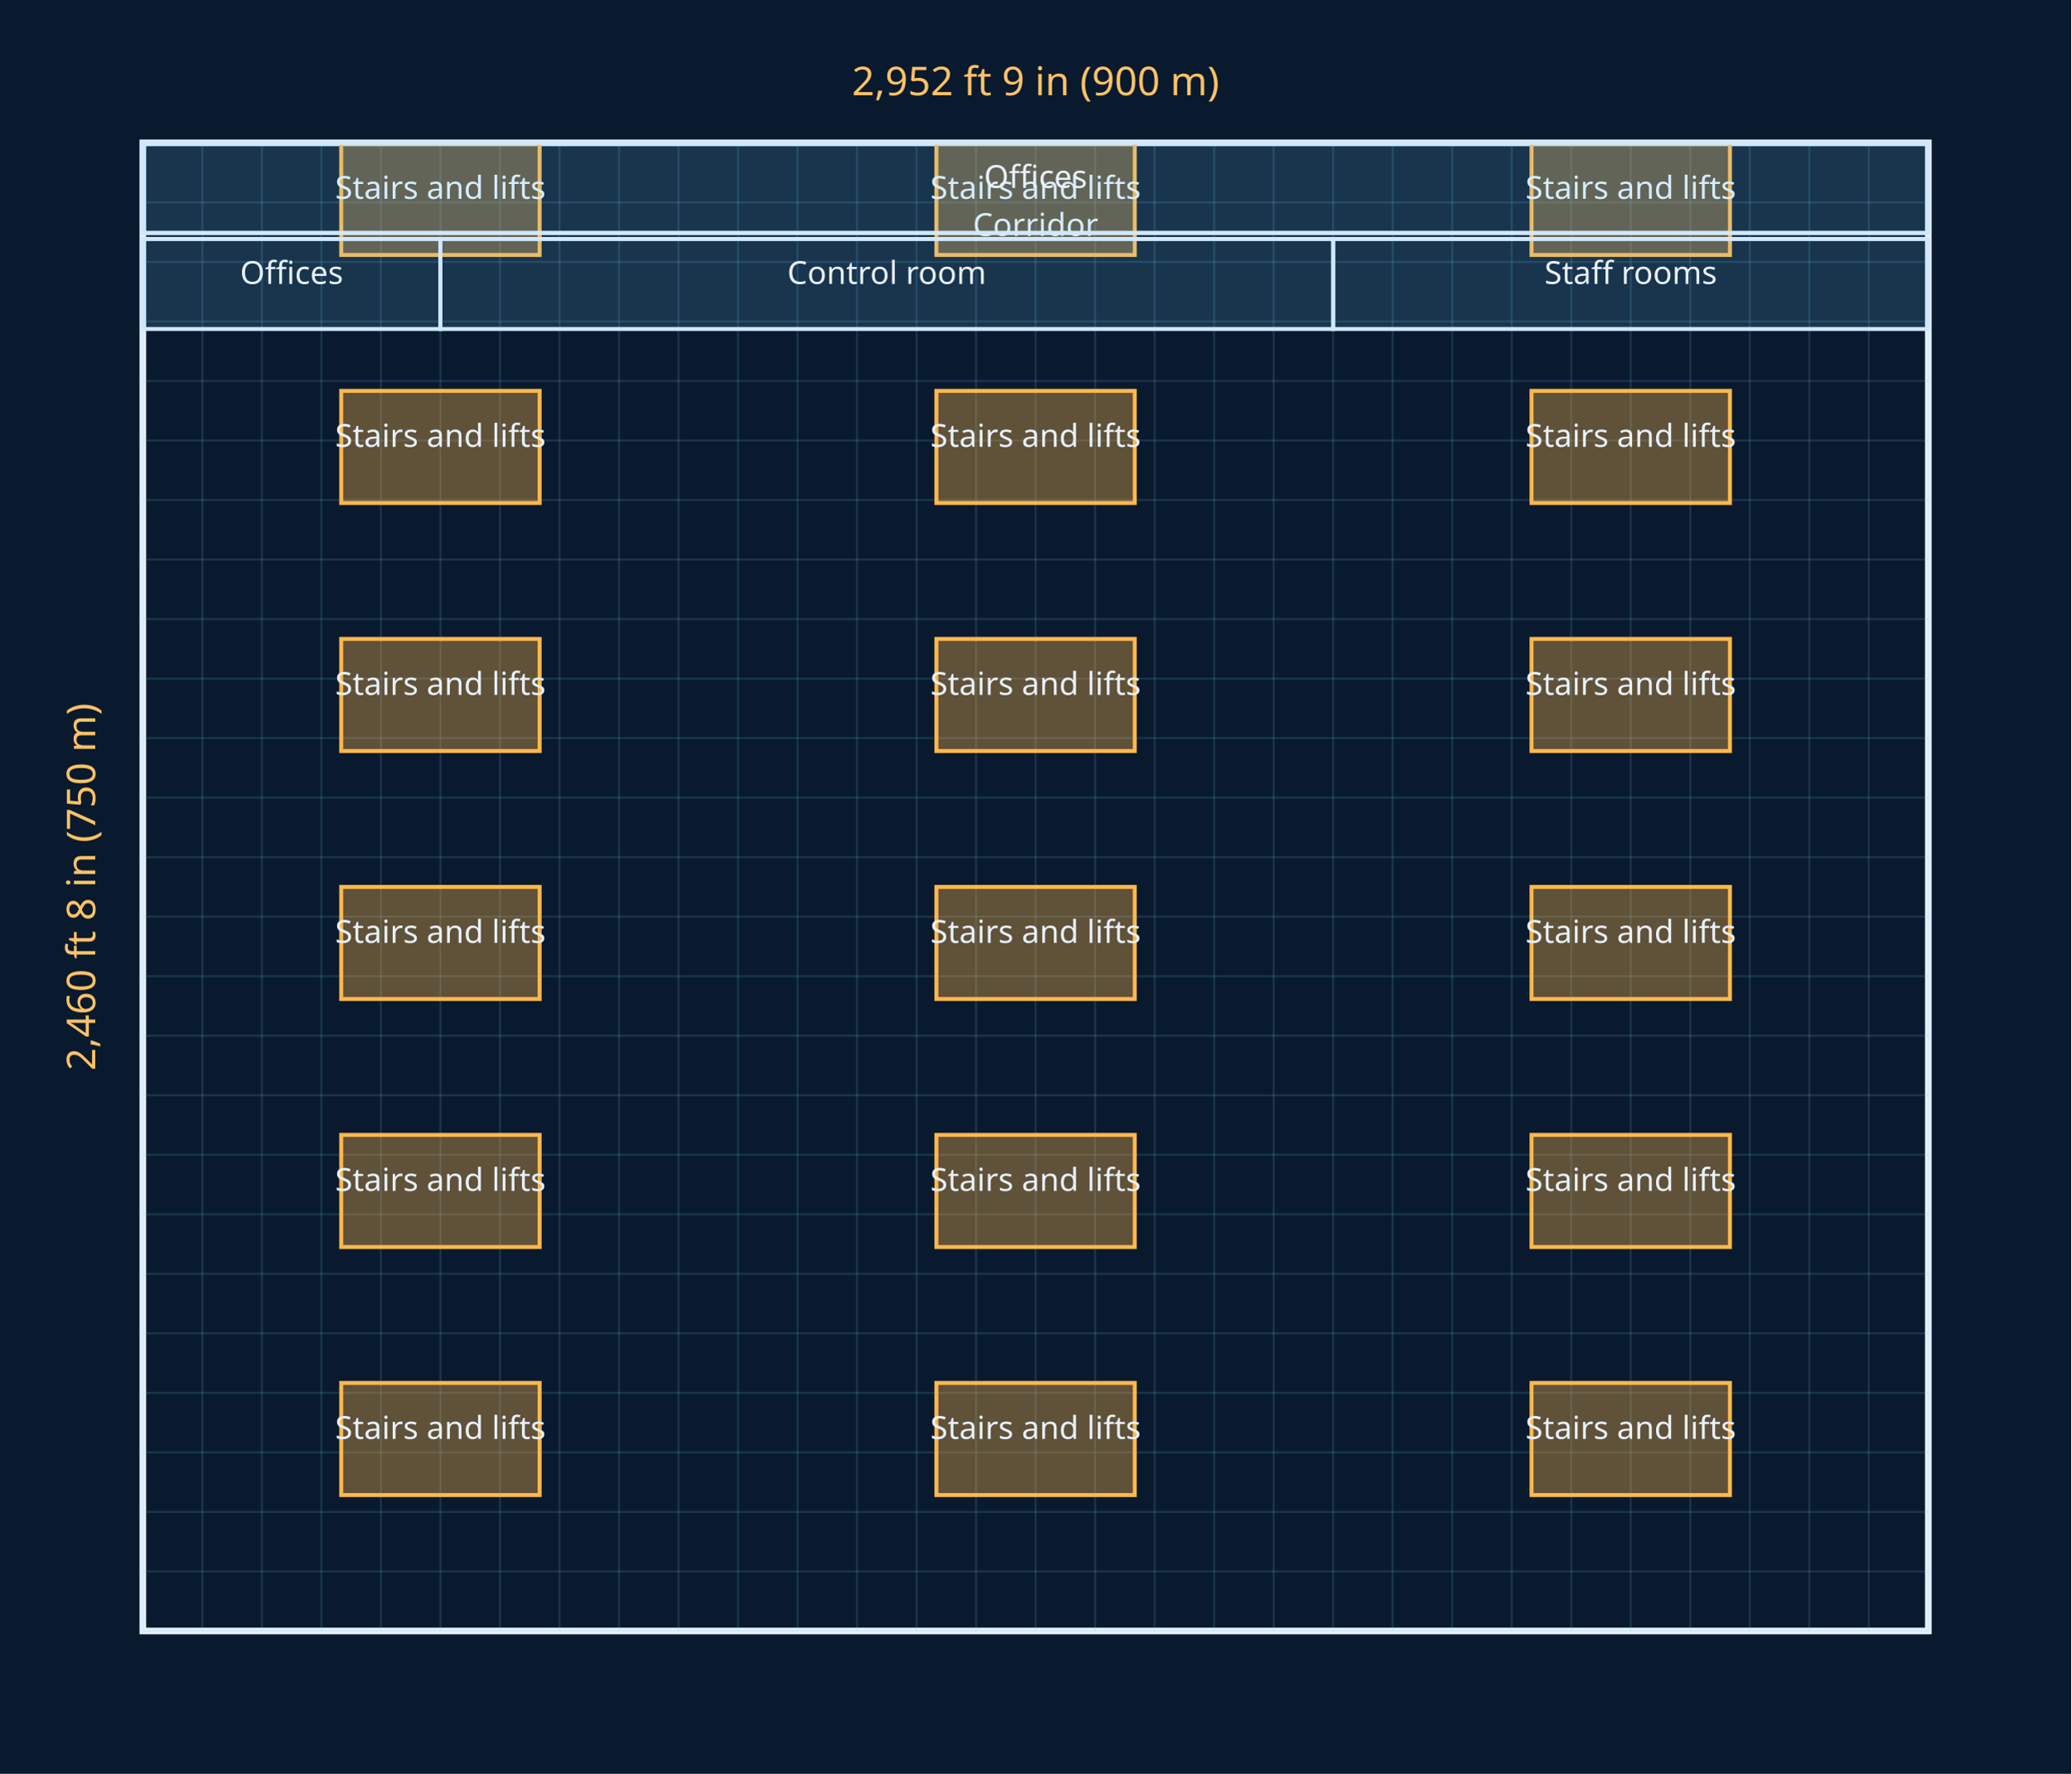
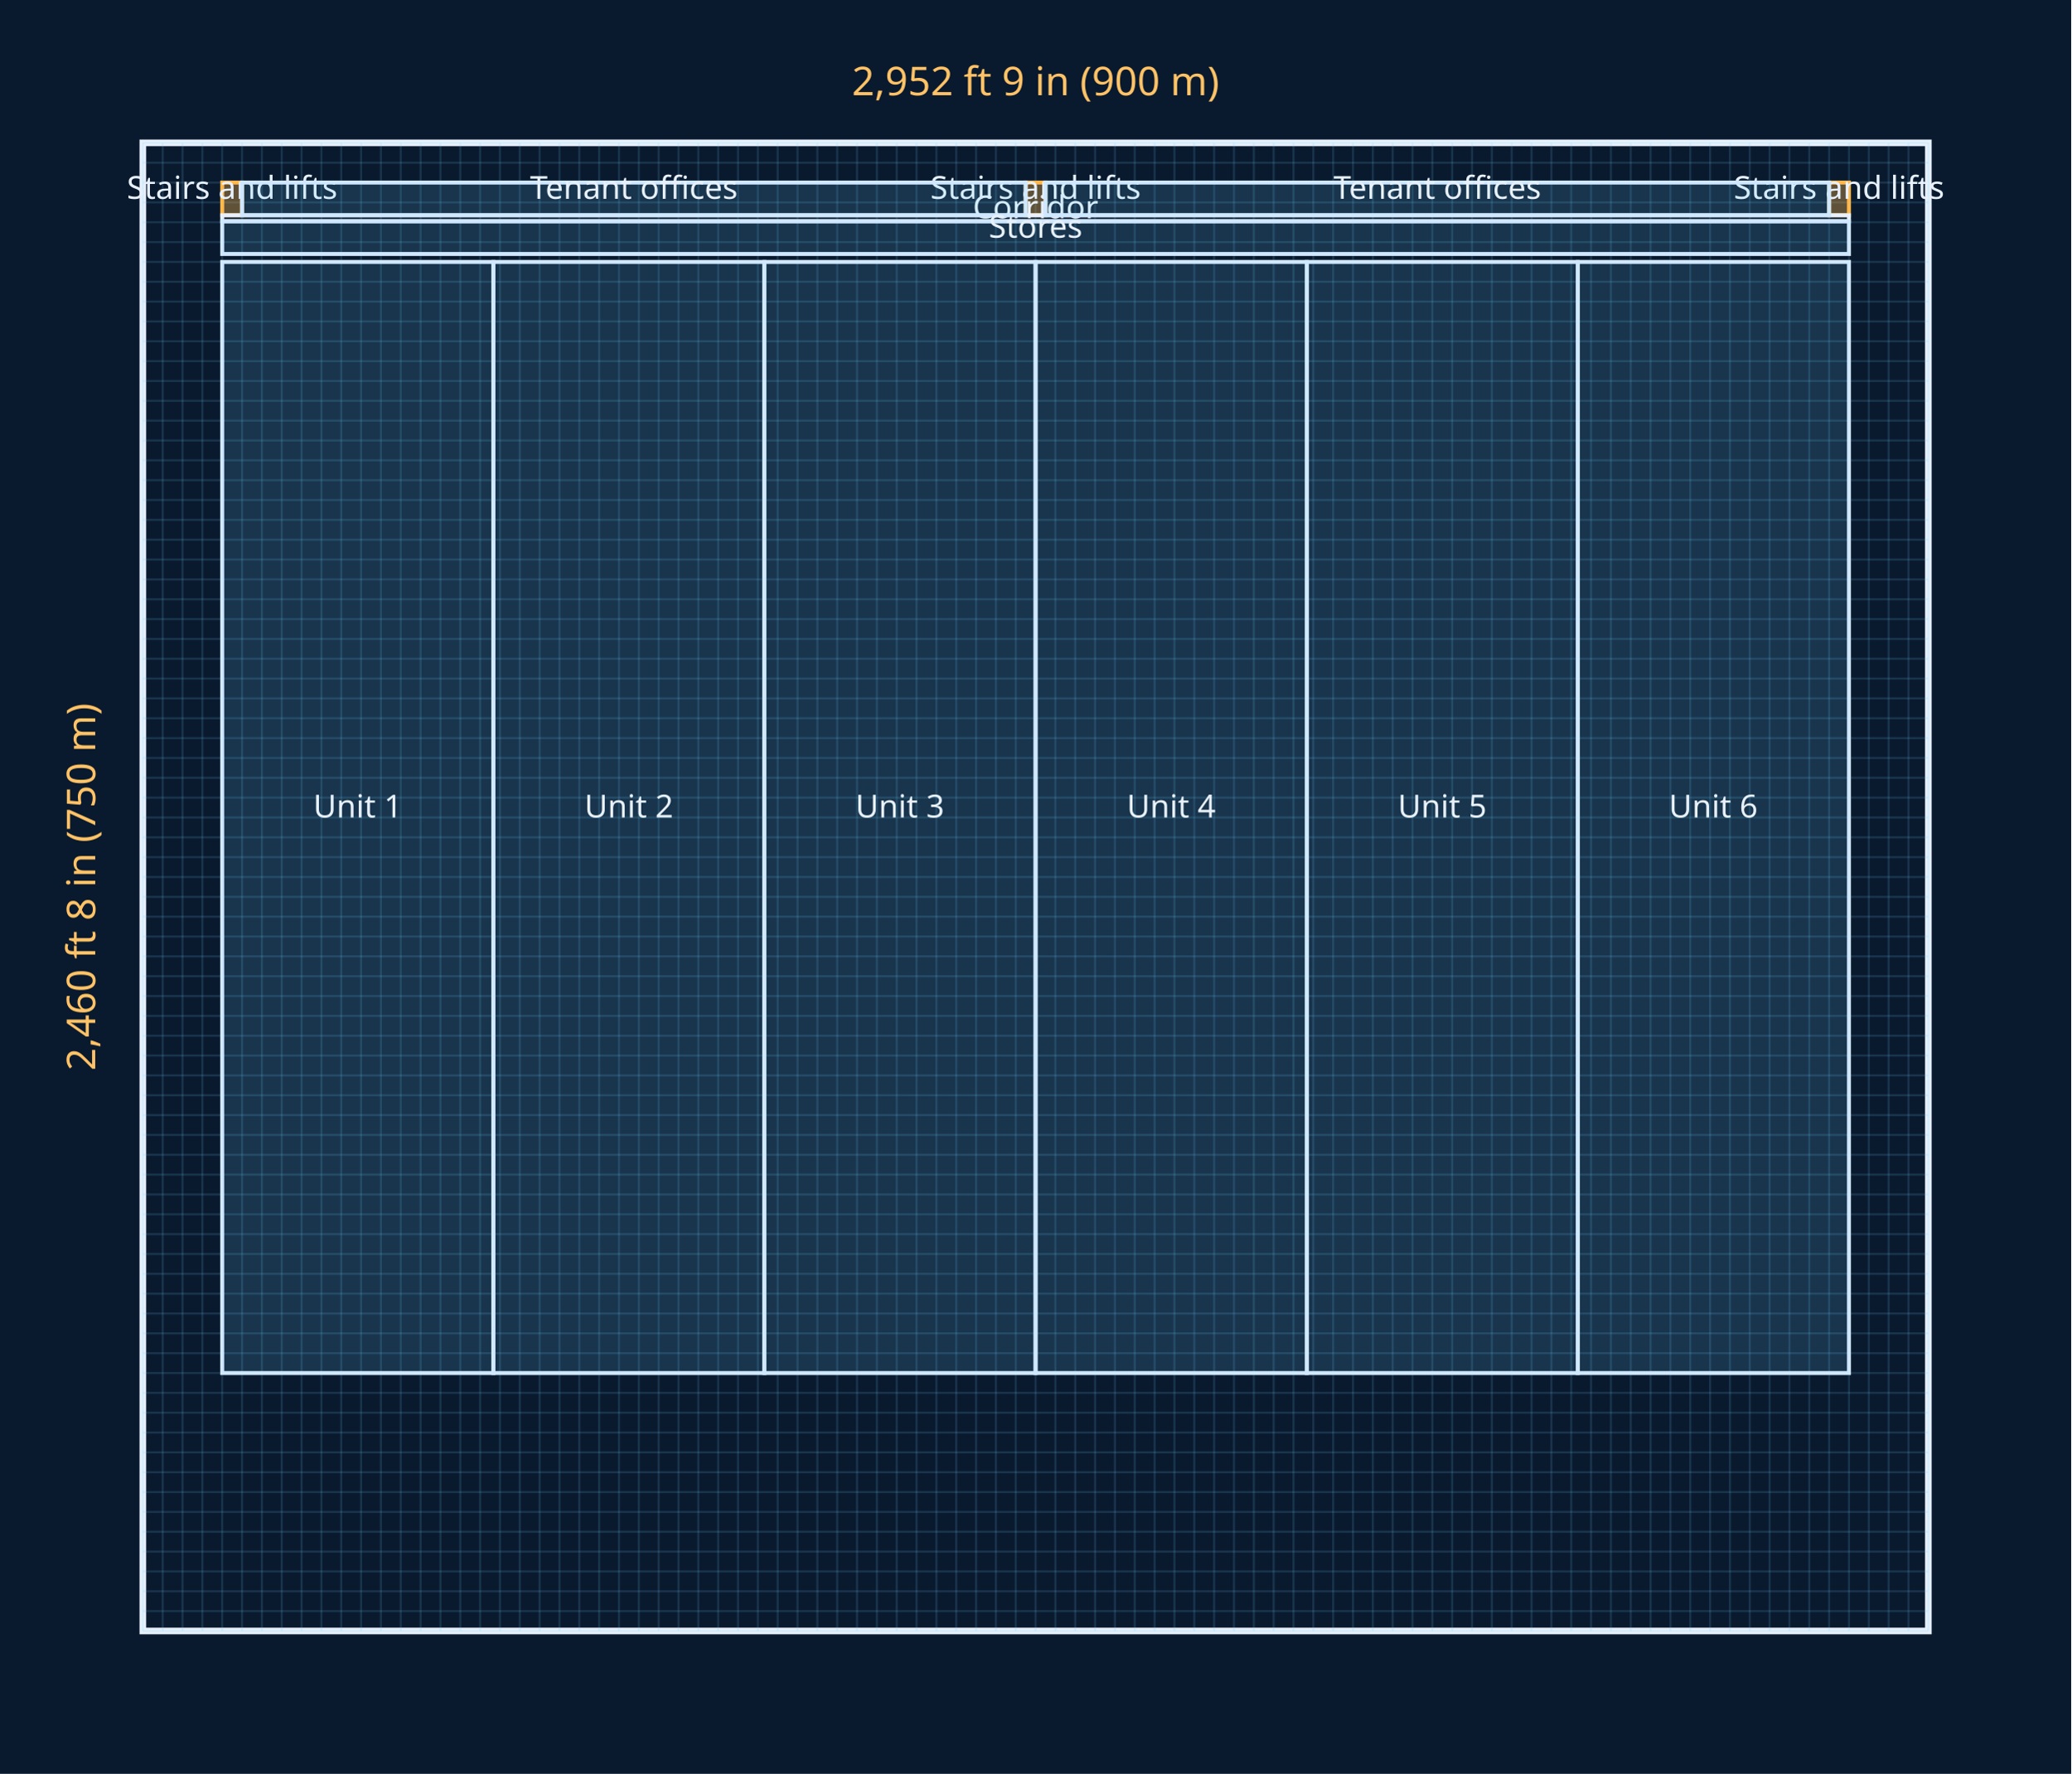
<svg xmlns="http://www.w3.org/2000/svg" viewBox="-72.0 -72.0 1044.0 894.0" font-family="Segoe UI, sans-serif">
  <rect x="-72.0" y="-72.0" width="1044.0" height="894.0" fill="#0a1a2e" />
  <rect x="0" y="0" width="900.0" height="750.0" fill="none" stroke="#e8f1fb" stroke-width="3.33" />
  <line x1="0.0" y1="0" x2="0.0" y2="750.0" stroke="#6fd0ff" stroke-opacity=".15" stroke-width="1.00" />
+   <line x1="10.0" y1="0" x2="10.0" y2="750.0" stroke="#6fd0ff" stroke-opacity=".15" stroke-width="1.00" />
+   <line x1="20.0" y1="0" x2="20.0" y2="750.0" stroke="#6fd0ff" stroke-opacity=".15" stroke-width="1.00" />
  <line x1="30.0" y1="0" x2="30.0" y2="750.0" stroke="#6fd0ff" stroke-opacity=".15" stroke-width="1.00" />
+   <line x1="40.0" y1="0" x2="40.0" y2="750.0" stroke="#6fd0ff" stroke-opacity=".15" stroke-width="1.00" />
+   <line x1="50.0" y1="0" x2="50.0" y2="750.0" stroke="#6fd0ff" stroke-opacity=".15" stroke-width="1.00" />
  <line x1="60.0" y1="0" x2="60.0" y2="750.0" stroke="#6fd0ff" stroke-opacity=".15" stroke-width="1.00" />
+   <line x1="70.0" y1="0" x2="70.0" y2="750.0" stroke="#6fd0ff" stroke-opacity=".15" stroke-width="1.00" />
+   <line x1="80.0" y1="0" x2="80.0" y2="750.0" stroke="#6fd0ff" stroke-opacity=".15" stroke-width="1.00" />
  <line x1="90.0" y1="0" x2="90.0" y2="750.0" stroke="#6fd0ff" stroke-opacity=".15" stroke-width="1.00" />
+   <line x1="100.0" y1="0" x2="100.0" y2="750.0" stroke="#6fd0ff" stroke-opacity=".15" stroke-width="1.00" />
+   <line x1="110.0" y1="0" x2="110.0" y2="750.0" stroke="#6fd0ff" stroke-opacity=".15" stroke-width="1.00" />
  <line x1="120.0" y1="0" x2="120.0" y2="750.0" stroke="#6fd0ff" stroke-opacity=".15" stroke-width="1.00" />
+   <line x1="130.0" y1="0" x2="130.0" y2="750.0" stroke="#6fd0ff" stroke-opacity=".15" stroke-width="1.00" />
+   <line x1="140.0" y1="0" x2="140.0" y2="750.0" stroke="#6fd0ff" stroke-opacity=".15" stroke-width="1.00" />
  <line x1="150.0" y1="0" x2="150.0" y2="750.0" stroke="#6fd0ff" stroke-opacity=".15" stroke-width="1.00" />
+   <line x1="160.0" y1="0" x2="160.0" y2="750.0" stroke="#6fd0ff" stroke-opacity=".15" stroke-width="1.00" />
+   <line x1="170.0" y1="0" x2="170.0" y2="750.0" stroke="#6fd0ff" stroke-opacity=".15" stroke-width="1.00" />
  <line x1="180.0" y1="0" x2="180.0" y2="750.0" stroke="#6fd0ff" stroke-opacity=".15" stroke-width="1.00" />
+   <line x1="190.0" y1="0" x2="190.0" y2="750.0" stroke="#6fd0ff" stroke-opacity=".15" stroke-width="1.00" />
+   <line x1="200.0" y1="0" x2="200.0" y2="750.0" stroke="#6fd0ff" stroke-opacity=".15" stroke-width="1.00" />
  <line x1="210.0" y1="0" x2="210.0" y2="750.0" stroke="#6fd0ff" stroke-opacity=".15" stroke-width="1.00" />
+   <line x1="220.0" y1="0" x2="220.0" y2="750.0" stroke="#6fd0ff" stroke-opacity=".15" stroke-width="1.00" />
+   <line x1="230.0" y1="0" x2="230.0" y2="750.0" stroke="#6fd0ff" stroke-opacity=".15" stroke-width="1.00" />
  <line x1="240.0" y1="0" x2="240.0" y2="750.0" stroke="#6fd0ff" stroke-opacity=".15" stroke-width="1.00" />
+   <line x1="250.0" y1="0" x2="250.0" y2="750.0" stroke="#6fd0ff" stroke-opacity=".15" stroke-width="1.00" />
+   <line x1="260.0" y1="0" x2="260.0" y2="750.0" stroke="#6fd0ff" stroke-opacity=".15" stroke-width="1.00" />
  <line x1="270.0" y1="0" x2="270.0" y2="750.0" stroke="#6fd0ff" stroke-opacity=".15" stroke-width="1.00" />
+   <line x1="280.0" y1="0" x2="280.0" y2="750.0" stroke="#6fd0ff" stroke-opacity=".15" stroke-width="1.00" />
+   <line x1="290.0" y1="0" x2="290.0" y2="750.0" stroke="#6fd0ff" stroke-opacity=".15" stroke-width="1.00" />
  <line x1="300.0" y1="0" x2="300.0" y2="750.0" stroke="#6fd0ff" stroke-opacity=".15" stroke-width="1.00" />
+   <line x1="310.0" y1="0" x2="310.0" y2="750.0" stroke="#6fd0ff" stroke-opacity=".15" stroke-width="1.00" />
+   <line x1="320.0" y1="0" x2="320.0" y2="750.0" stroke="#6fd0ff" stroke-opacity=".15" stroke-width="1.00" />
  <line x1="330.0" y1="0" x2="330.0" y2="750.0" stroke="#6fd0ff" stroke-opacity=".15" stroke-width="1.00" />
+   <line x1="340.0" y1="0" x2="340.0" y2="750.0" stroke="#6fd0ff" stroke-opacity=".15" stroke-width="1.00" />
+   <line x1="350.0" y1="0" x2="350.0" y2="750.0" stroke="#6fd0ff" stroke-opacity=".15" stroke-width="1.00" />
  <line x1="360.0" y1="0" x2="360.0" y2="750.0" stroke="#6fd0ff" stroke-opacity=".15" stroke-width="1.00" />
+   <line x1="370.0" y1="0" x2="370.0" y2="750.0" stroke="#6fd0ff" stroke-opacity=".15" stroke-width="1.00" />
+   <line x1="380.0" y1="0" x2="380.0" y2="750.0" stroke="#6fd0ff" stroke-opacity=".15" stroke-width="1.00" />
  <line x1="390.0" y1="0" x2="390.0" y2="750.0" stroke="#6fd0ff" stroke-opacity=".15" stroke-width="1.00" />
+   <line x1="400.0" y1="0" x2="400.0" y2="750.0" stroke="#6fd0ff" stroke-opacity=".15" stroke-width="1.00" />
+   <line x1="410.0" y1="0" x2="410.0" y2="750.0" stroke="#6fd0ff" stroke-opacity=".15" stroke-width="1.00" />
  <line x1="420.0" y1="0" x2="420.0" y2="750.0" stroke="#6fd0ff" stroke-opacity=".15" stroke-width="1.00" />
+   <line x1="430.0" y1="0" x2="430.0" y2="750.0" stroke="#6fd0ff" stroke-opacity=".15" stroke-width="1.00" />
+   <line x1="440.0" y1="0" x2="440.0" y2="750.0" stroke="#6fd0ff" stroke-opacity=".15" stroke-width="1.00" />
  <line x1="450.0" y1="0" x2="450.0" y2="750.0" stroke="#6fd0ff" stroke-opacity=".15" stroke-width="1.00" />
+   <line x1="460.0" y1="0" x2="460.0" y2="750.0" stroke="#6fd0ff" stroke-opacity=".15" stroke-width="1.00" />
+   <line x1="470.0" y1="0" x2="470.0" y2="750.0" stroke="#6fd0ff" stroke-opacity=".15" stroke-width="1.00" />
  <line x1="480.0" y1="0" x2="480.0" y2="750.0" stroke="#6fd0ff" stroke-opacity=".15" stroke-width="1.00" />
+   <line x1="490.0" y1="0" x2="490.0" y2="750.0" stroke="#6fd0ff" stroke-opacity=".15" stroke-width="1.00" />
+   <line x1="500.0" y1="0" x2="500.0" y2="750.0" stroke="#6fd0ff" stroke-opacity=".15" stroke-width="1.00" />
  <line x1="510.0" y1="0" x2="510.0" y2="750.0" stroke="#6fd0ff" stroke-opacity=".15" stroke-width="1.00" />
+   <line x1="520.0" y1="0" x2="520.0" y2="750.0" stroke="#6fd0ff" stroke-opacity=".15" stroke-width="1.00" />
+   <line x1="530.0" y1="0" x2="530.0" y2="750.0" stroke="#6fd0ff" stroke-opacity=".15" stroke-width="1.00" />
  <line x1="540.0" y1="0" x2="540.0" y2="750.0" stroke="#6fd0ff" stroke-opacity=".15" stroke-width="1.00" />
+   <line x1="550.0" y1="0" x2="550.0" y2="750.0" stroke="#6fd0ff" stroke-opacity=".15" stroke-width="1.00" />
+   <line x1="560.0" y1="0" x2="560.0" y2="750.0" stroke="#6fd0ff" stroke-opacity=".15" stroke-width="1.00" />
  <line x1="570.0" y1="0" x2="570.0" y2="750.0" stroke="#6fd0ff" stroke-opacity=".15" stroke-width="1.00" />
+   <line x1="580.0" y1="0" x2="580.0" y2="750.0" stroke="#6fd0ff" stroke-opacity=".15" stroke-width="1.00" />
+   <line x1="590.0" y1="0" x2="590.0" y2="750.0" stroke="#6fd0ff" stroke-opacity=".15" stroke-width="1.00" />
  <line x1="600.0" y1="0" x2="600.0" y2="750.0" stroke="#6fd0ff" stroke-opacity=".15" stroke-width="1.00" />
+   <line x1="610.0" y1="0" x2="610.0" y2="750.0" stroke="#6fd0ff" stroke-opacity=".15" stroke-width="1.00" />
+   <line x1="620.0" y1="0" x2="620.0" y2="750.0" stroke="#6fd0ff" stroke-opacity=".15" stroke-width="1.00" />
  <line x1="630.0" y1="0" x2="630.0" y2="750.0" stroke="#6fd0ff" stroke-opacity=".15" stroke-width="1.00" />
+   <line x1="640.0" y1="0" x2="640.0" y2="750.0" stroke="#6fd0ff" stroke-opacity=".15" stroke-width="1.00" />
+   <line x1="650.0" y1="0" x2="650.0" y2="750.0" stroke="#6fd0ff" stroke-opacity=".15" stroke-width="1.00" />
  <line x1="660.0" y1="0" x2="660.0" y2="750.0" stroke="#6fd0ff" stroke-opacity=".15" stroke-width="1.00" />
+   <line x1="670.0" y1="0" x2="670.0" y2="750.0" stroke="#6fd0ff" stroke-opacity=".15" stroke-width="1.00" />
+   <line x1="680.0" y1="0" x2="680.0" y2="750.0" stroke="#6fd0ff" stroke-opacity=".15" stroke-width="1.00" />
  <line x1="690.0" y1="0" x2="690.0" y2="750.0" stroke="#6fd0ff" stroke-opacity=".15" stroke-width="1.00" />
+   <line x1="700.0" y1="0" x2="700.0" y2="750.0" stroke="#6fd0ff" stroke-opacity=".15" stroke-width="1.00" />
+   <line x1="710.0" y1="0" x2="710.0" y2="750.0" stroke="#6fd0ff" stroke-opacity=".15" stroke-width="1.00" />
  <line x1="720.0" y1="0" x2="720.0" y2="750.0" stroke="#6fd0ff" stroke-opacity=".15" stroke-width="1.00" />
+   <line x1="730.0" y1="0" x2="730.0" y2="750.0" stroke="#6fd0ff" stroke-opacity=".15" stroke-width="1.00" />
+   <line x1="740.0" y1="0" x2="740.0" y2="750.0" stroke="#6fd0ff" stroke-opacity=".15" stroke-width="1.00" />
  <line x1="750.0" y1="0" x2="750.0" y2="750.0" stroke="#6fd0ff" stroke-opacity=".15" stroke-width="1.00" />
+   <line x1="760.0" y1="0" x2="760.0" y2="750.0" stroke="#6fd0ff" stroke-opacity=".15" stroke-width="1.00" />
+   <line x1="770.0" y1="0" x2="770.0" y2="750.0" stroke="#6fd0ff" stroke-opacity=".15" stroke-width="1.00" />
  <line x1="780.0" y1="0" x2="780.0" y2="750.0" stroke="#6fd0ff" stroke-opacity=".15" stroke-width="1.00" />
+   <line x1="790.0" y1="0" x2="790.0" y2="750.0" stroke="#6fd0ff" stroke-opacity=".15" stroke-width="1.00" />
+   <line x1="800.0" y1="0" x2="800.0" y2="750.0" stroke="#6fd0ff" stroke-opacity=".15" stroke-width="1.00" />
  <line x1="810.0" y1="0" x2="810.0" y2="750.0" stroke="#6fd0ff" stroke-opacity=".15" stroke-width="1.00" />
+   <line x1="820.0" y1="0" x2="820.0" y2="750.0" stroke="#6fd0ff" stroke-opacity=".15" stroke-width="1.00" />
+   <line x1="830.0" y1="0" x2="830.0" y2="750.0" stroke="#6fd0ff" stroke-opacity=".15" stroke-width="1.00" />
  <line x1="840.0" y1="0" x2="840.0" y2="750.0" stroke="#6fd0ff" stroke-opacity=".15" stroke-width="1.00" />
+   <line x1="850.0" y1="0" x2="850.0" y2="750.0" stroke="#6fd0ff" stroke-opacity=".15" stroke-width="1.00" />
+   <line x1="860.0" y1="0" x2="860.0" y2="750.0" stroke="#6fd0ff" stroke-opacity=".15" stroke-width="1.00" />
  <line x1="870.0" y1="0" x2="870.0" y2="750.0" stroke="#6fd0ff" stroke-opacity=".15" stroke-width="1.00" />
+   <line x1="880.0" y1="0" x2="880.0" y2="750.0" stroke="#6fd0ff" stroke-opacity=".15" stroke-width="1.00" />
+   <line x1="890.0" y1="0" x2="890.0" y2="750.0" stroke="#6fd0ff" stroke-opacity=".15" stroke-width="1.00" />
  <line x1="900.0" y1="0" x2="900.0" y2="750.0" stroke="#6fd0ff" stroke-opacity=".15" stroke-width="1.00" />
  <line x1="0" y1="0.0" x2="900.0" y2="0.0" stroke="#6fd0ff" stroke-opacity=".15" stroke-width="1.00" />
+   <line x1="0" y1="10.0" x2="900.0" y2="10.0" stroke="#6fd0ff" stroke-opacity=".15" stroke-width="1.00" />
+   <line x1="0" y1="20.0" x2="900.0" y2="20.0" stroke="#6fd0ff" stroke-opacity=".15" stroke-width="1.00" />
  <line x1="0" y1="30.0" x2="900.0" y2="30.0" stroke="#6fd0ff" stroke-opacity=".15" stroke-width="1.00" />
+   <line x1="0" y1="40.0" x2="900.0" y2="40.0" stroke="#6fd0ff" stroke-opacity=".15" stroke-width="1.00" />
+   <line x1="0" y1="50.0" x2="900.0" y2="50.0" stroke="#6fd0ff" stroke-opacity=".15" stroke-width="1.00" />
  <line x1="0" y1="60.0" x2="900.0" y2="60.0" stroke="#6fd0ff" stroke-opacity=".15" stroke-width="1.00" />
+   <line x1="0" y1="70.0" x2="900.0" y2="70.0" stroke="#6fd0ff" stroke-opacity=".15" stroke-width="1.00" />
+   <line x1="0" y1="80.0" x2="900.0" y2="80.0" stroke="#6fd0ff" stroke-opacity=".15" stroke-width="1.00" />
  <line x1="0" y1="90.0" x2="900.0" y2="90.0" stroke="#6fd0ff" stroke-opacity=".15" stroke-width="1.00" />
+   <line x1="0" y1="100.0" x2="900.0" y2="100.0" stroke="#6fd0ff" stroke-opacity=".15" stroke-width="1.00" />
+   <line x1="0" y1="110.0" x2="900.0" y2="110.0" stroke="#6fd0ff" stroke-opacity=".15" stroke-width="1.00" />
  <line x1="0" y1="120.0" x2="900.0" y2="120.0" stroke="#6fd0ff" stroke-opacity=".15" stroke-width="1.00" />
+   <line x1="0" y1="130.0" x2="900.0" y2="130.0" stroke="#6fd0ff" stroke-opacity=".15" stroke-width="1.00" />
+   <line x1="0" y1="140.0" x2="900.0" y2="140.0" stroke="#6fd0ff" stroke-opacity=".15" stroke-width="1.00" />
  <line x1="0" y1="150.0" x2="900.0" y2="150.0" stroke="#6fd0ff" stroke-opacity=".15" stroke-width="1.00" />
+   <line x1="0" y1="160.0" x2="900.0" y2="160.0" stroke="#6fd0ff" stroke-opacity=".15" stroke-width="1.00" />
+   <line x1="0" y1="170.0" x2="900.0" y2="170.0" stroke="#6fd0ff" stroke-opacity=".15" stroke-width="1.00" />
  <line x1="0" y1="180.0" x2="900.0" y2="180.0" stroke="#6fd0ff" stroke-opacity=".15" stroke-width="1.00" />
+   <line x1="0" y1="190.0" x2="900.0" y2="190.0" stroke="#6fd0ff" stroke-opacity=".15" stroke-width="1.00" />
+   <line x1="0" y1="200.0" x2="900.0" y2="200.0" stroke="#6fd0ff" stroke-opacity=".15" stroke-width="1.00" />
  <line x1="0" y1="210.0" x2="900.0" y2="210.0" stroke="#6fd0ff" stroke-opacity=".15" stroke-width="1.00" />
+   <line x1="0" y1="220.0" x2="900.0" y2="220.0" stroke="#6fd0ff" stroke-opacity=".15" stroke-width="1.00" />
+   <line x1="0" y1="230.0" x2="900.0" y2="230.0" stroke="#6fd0ff" stroke-opacity=".15" stroke-width="1.00" />
  <line x1="0" y1="240.0" x2="900.0" y2="240.0" stroke="#6fd0ff" stroke-opacity=".15" stroke-width="1.00" />
+   <line x1="0" y1="250.0" x2="900.0" y2="250.0" stroke="#6fd0ff" stroke-opacity=".15" stroke-width="1.00" />
+   <line x1="0" y1="260.0" x2="900.0" y2="260.0" stroke="#6fd0ff" stroke-opacity=".15" stroke-width="1.00" />
  <line x1="0" y1="270.0" x2="900.0" y2="270.0" stroke="#6fd0ff" stroke-opacity=".15" stroke-width="1.00" />
+   <line x1="0" y1="280.0" x2="900.0" y2="280.0" stroke="#6fd0ff" stroke-opacity=".15" stroke-width="1.00" />
+   <line x1="0" y1="290.0" x2="900.0" y2="290.0" stroke="#6fd0ff" stroke-opacity=".15" stroke-width="1.00" />
  <line x1="0" y1="300.0" x2="900.0" y2="300.0" stroke="#6fd0ff" stroke-opacity=".15" stroke-width="1.00" />
+   <line x1="0" y1="310.0" x2="900.0" y2="310.0" stroke="#6fd0ff" stroke-opacity=".15" stroke-width="1.00" />
+   <line x1="0" y1="320.0" x2="900.0" y2="320.0" stroke="#6fd0ff" stroke-opacity=".15" stroke-width="1.00" />
  <line x1="0" y1="330.0" x2="900.0" y2="330.0" stroke="#6fd0ff" stroke-opacity=".15" stroke-width="1.00" />
+   <line x1="0" y1="340.0" x2="900.0" y2="340.0" stroke="#6fd0ff" stroke-opacity=".15" stroke-width="1.00" />
+   <line x1="0" y1="350.0" x2="900.0" y2="350.0" stroke="#6fd0ff" stroke-opacity=".15" stroke-width="1.00" />
  <line x1="0" y1="360.0" x2="900.0" y2="360.0" stroke="#6fd0ff" stroke-opacity=".15" stroke-width="1.00" />
+   <line x1="0" y1="370.0" x2="900.0" y2="370.0" stroke="#6fd0ff" stroke-opacity=".15" stroke-width="1.00" />
+   <line x1="0" y1="380.0" x2="900.0" y2="380.0" stroke="#6fd0ff" stroke-opacity=".15" stroke-width="1.00" />
  <line x1="0" y1="390.0" x2="900.0" y2="390.0" stroke="#6fd0ff" stroke-opacity=".15" stroke-width="1.00" />
+   <line x1="0" y1="400.0" x2="900.0" y2="400.0" stroke="#6fd0ff" stroke-opacity=".15" stroke-width="1.00" />
+   <line x1="0" y1="410.0" x2="900.0" y2="410.0" stroke="#6fd0ff" stroke-opacity=".15" stroke-width="1.00" />
  <line x1="0" y1="420.0" x2="900.0" y2="420.0" stroke="#6fd0ff" stroke-opacity=".15" stroke-width="1.00" />
+   <line x1="0" y1="430.0" x2="900.0" y2="430.0" stroke="#6fd0ff" stroke-opacity=".15" stroke-width="1.00" />
+   <line x1="0" y1="440.0" x2="900.0" y2="440.0" stroke="#6fd0ff" stroke-opacity=".15" stroke-width="1.00" />
  <line x1="0" y1="450.0" x2="900.0" y2="450.0" stroke="#6fd0ff" stroke-opacity=".15" stroke-width="1.00" />
+   <line x1="0" y1="460.0" x2="900.0" y2="460.0" stroke="#6fd0ff" stroke-opacity=".15" stroke-width="1.00" />
+   <line x1="0" y1="470.0" x2="900.0" y2="470.0" stroke="#6fd0ff" stroke-opacity=".15" stroke-width="1.00" />
  <line x1="0" y1="480.0" x2="900.0" y2="480.0" stroke="#6fd0ff" stroke-opacity=".15" stroke-width="1.00" />
+   <line x1="0" y1="490.0" x2="900.0" y2="490.0" stroke="#6fd0ff" stroke-opacity=".15" stroke-width="1.00" />
+   <line x1="0" y1="500.0" x2="900.0" y2="500.0" stroke="#6fd0ff" stroke-opacity=".15" stroke-width="1.00" />
  <line x1="0" y1="510.0" x2="900.0" y2="510.0" stroke="#6fd0ff" stroke-opacity=".15" stroke-width="1.00" />
+   <line x1="0" y1="520.0" x2="900.0" y2="520.0" stroke="#6fd0ff" stroke-opacity=".15" stroke-width="1.00" />
+   <line x1="0" y1="530.0" x2="900.0" y2="530.0" stroke="#6fd0ff" stroke-opacity=".15" stroke-width="1.00" />
  <line x1="0" y1="540.0" x2="900.0" y2="540.0" stroke="#6fd0ff" stroke-opacity=".15" stroke-width="1.00" />
+   <line x1="0" y1="550.0" x2="900.0" y2="550.0" stroke="#6fd0ff" stroke-opacity=".15" stroke-width="1.00" />
+   <line x1="0" y1="560.0" x2="900.0" y2="560.0" stroke="#6fd0ff" stroke-opacity=".15" stroke-width="1.00" />
  <line x1="0" y1="570.0" x2="900.0" y2="570.0" stroke="#6fd0ff" stroke-opacity=".15" stroke-width="1.00" />
+   <line x1="0" y1="580.0" x2="900.0" y2="580.0" stroke="#6fd0ff" stroke-opacity=".15" stroke-width="1.00" />
+   <line x1="0" y1="590.0" x2="900.0" y2="590.0" stroke="#6fd0ff" stroke-opacity=".15" stroke-width="1.00" />
  <line x1="0" y1="600.0" x2="900.0" y2="600.0" stroke="#6fd0ff" stroke-opacity=".15" stroke-width="1.00" />
+   <line x1="0" y1="610.0" x2="900.0" y2="610.0" stroke="#6fd0ff" stroke-opacity=".15" stroke-width="1.00" />
+   <line x1="0" y1="620.0" x2="900.0" y2="620.0" stroke="#6fd0ff" stroke-opacity=".15" stroke-width="1.00" />
  <line x1="0" y1="630.0" x2="900.0" y2="630.0" stroke="#6fd0ff" stroke-opacity=".15" stroke-width="1.00" />
+   <line x1="0" y1="640.0" x2="900.0" y2="640.0" stroke="#6fd0ff" stroke-opacity=".15" stroke-width="1.00" />
+   <line x1="0" y1="650.0" x2="900.0" y2="650.0" stroke="#6fd0ff" stroke-opacity=".15" stroke-width="1.00" />
  <line x1="0" y1="660.0" x2="900.0" y2="660.0" stroke="#6fd0ff" stroke-opacity=".15" stroke-width="1.00" />
+   <line x1="0" y1="670.0" x2="900.0" y2="670.0" stroke="#6fd0ff" stroke-opacity=".15" stroke-width="1.00" />
+   <line x1="0" y1="680.0" x2="900.0" y2="680.0" stroke="#6fd0ff" stroke-opacity=".15" stroke-width="1.00" />
  <line x1="0" y1="690.0" x2="900.0" y2="690.0" stroke="#6fd0ff" stroke-opacity=".15" stroke-width="1.00" />
+   <line x1="0" y1="700.0" x2="900.0" y2="700.0" stroke="#6fd0ff" stroke-opacity=".15" stroke-width="1.00" />
+   <line x1="0" y1="710.0" x2="900.0" y2="710.0" stroke="#6fd0ff" stroke-opacity=".15" stroke-width="1.00" />
  <line x1="0" y1="720.0" x2="900.0" y2="720.0" stroke="#6fd0ff" stroke-opacity=".15" stroke-width="1.00" />
+   <line x1="0" y1="730.0" x2="900.0" y2="730.0" stroke="#6fd0ff" stroke-opacity=".15" stroke-width="1.00" />
+   <line x1="0" y1="740.0" x2="900.0" y2="740.0" stroke="#6fd0ff" stroke-opacity=".15" stroke-width="1.00" />
  <line x1="0" y1="750.0" x2="900.0" y2="750.0" stroke="#6fd0ff" stroke-opacity=".15" stroke-width="1.00" />
-   <polygon points="100.0,0.0 200.0,0.0 200.0,56.5 100.0,56.5" fill="rgba(255,184,77,.35)" stroke="#ffb84d" stroke-width="2.00" />
-   <text x="150.0" y="28.2" font-size="16.0" fill="#e8f1fb" text-anchor="middle">Stairs and lifts</text>
-   <polygon points="400.0,0.0 500.0,0.0 500.0,56.5 400.0,56.5" fill="rgba(255,184,77,.35)" stroke="#ffb84d" stroke-width="2.00" />
+   <polygon points="40.0,20.0 50.0,20.0 50.0,36.5 40.0,36.5" fill="rgba(255,184,77,.35)" stroke="#ffb84d" stroke-width="2.00" />
+   <text x="45.0" y="28.2" font-size="16.0" fill="#e8f1fb" text-anchor="middle">Stairs and lifts</text>
+   <polygon points="445.0,20.0 455.0,20.0 455.0,36.5 445.0,36.5" fill="rgba(255,184,77,.35)" stroke="#ffb84d" stroke-width="2.00" />
  <text x="450.0" y="28.2" font-size="16.0" fill="#e8f1fb" text-anchor="middle">Stairs and lifts</text>
-   <polygon points="700.0,0.0 800.0,0.0 800.0,56.5 700.0,56.5" fill="rgba(255,184,77,.35)" stroke="#ffb84d" stroke-width="2.00" />
-   <text x="750.0" y="28.2" font-size="16.0" fill="#e8f1fb" text-anchor="middle">Stairs and lifts</text>
-   <polygon points="100.0,125.0 200.0,125.0 200.0,181.5 100.0,181.5" fill="rgba(255,184,77,.35)" stroke="#ffb84d" stroke-width="2.00" />
-   <text x="150.0" y="153.2" font-size="16.0" fill="#e8f1fb" text-anchor="middle">Stairs and lifts</text>
-   <polygon points="400.0,125.0 500.0,125.0 500.0,181.5 400.0,181.5" fill="rgba(255,184,77,.35)" stroke="#ffb84d" stroke-width="2.00" />
-   <text x="450.0" y="153.2" font-size="16.0" fill="#e8f1fb" text-anchor="middle">Stairs and lifts</text>
-   <polygon points="700.0,125.0 800.0,125.0 800.0,181.5 700.0,181.5" fill="rgba(255,184,77,.35)" stroke="#ffb84d" stroke-width="2.00" />
-   <text x="750.0" y="153.2" font-size="16.0" fill="#e8f1fb" text-anchor="middle">Stairs and lifts</text>
-   <polygon points="100.0,250.0 200.0,250.0 200.0,306.5 100.0,306.5" fill="rgba(255,184,77,.35)" stroke="#ffb84d" stroke-width="2.00" />
-   <text x="150.0" y="278.2" font-size="16.0" fill="#e8f1fb" text-anchor="middle">Stairs and lifts</text>
-   <polygon points="400.0,250.0 500.0,250.0 500.0,306.5 400.0,306.5" fill="rgba(255,184,77,.35)" stroke="#ffb84d" stroke-width="2.00" />
-   <text x="450.0" y="278.2" font-size="16.0" fill="#e8f1fb" text-anchor="middle">Stairs and lifts</text>
-   <polygon points="700.0,250.0 800.0,250.0 800.0,306.5 700.0,306.5" fill="rgba(255,184,77,.35)" stroke="#ffb84d" stroke-width="2.00" />
-   <text x="750.0" y="278.2" font-size="16.0" fill="#e8f1fb" text-anchor="middle">Stairs and lifts</text>
-   <polygon points="100.0,375.0 200.0,375.0 200.0,431.5 100.0,431.5" fill="rgba(255,184,77,.35)" stroke="#ffb84d" stroke-width="2.00" />
-   <text x="150.0" y="403.2" font-size="16.0" fill="#e8f1fb" text-anchor="middle">Stairs and lifts</text>
-   <polygon points="400.0,375.0 500.0,375.0 500.0,431.5 400.0,431.5" fill="rgba(255,184,77,.35)" stroke="#ffb84d" stroke-width="2.00" />
-   <text x="450.0" y="403.2" font-size="16.0" fill="#e8f1fb" text-anchor="middle">Stairs and lifts</text>
-   <polygon points="700.0,375.0 800.0,375.0 800.0,431.5 700.0,431.5" fill="rgba(255,184,77,.35)" stroke="#ffb84d" stroke-width="2.00" />
-   <text x="750.0" y="403.2" font-size="16.0" fill="#e8f1fb" text-anchor="middle">Stairs and lifts</text>
-   <polygon points="100.0,500.0 200.0,500.0 200.0,556.5 100.0,556.5" fill="rgba(255,184,77,.35)" stroke="#ffb84d" stroke-width="2.00" />
-   <text x="150.0" y="528.2" font-size="16.0" fill="#e8f1fb" text-anchor="middle">Stairs and lifts</text>
-   <polygon points="400.0,500.0 500.0,500.0 500.0,556.5 400.0,556.5" fill="rgba(255,184,77,.35)" stroke="#ffb84d" stroke-width="2.00" />
-   <text x="450.0" y="528.2" font-size="16.0" fill="#e8f1fb" text-anchor="middle">Stairs and lifts</text>
-   <polygon points="700.0,500.0 800.0,500.0 800.0,556.5 700.0,556.5" fill="rgba(255,184,77,.35)" stroke="#ffb84d" stroke-width="2.00" />
-   <text x="750.0" y="528.2" font-size="16.0" fill="#e8f1fb" text-anchor="middle">Stairs and lifts</text>
-   <polygon points="100.0,625.0 200.0,625.0 200.0,681.5 100.0,681.5" fill="rgba(255,184,77,.35)" stroke="#ffb84d" stroke-width="2.00" />
-   <text x="150.0" y="653.2" font-size="16.0" fill="#e8f1fb" text-anchor="middle">Stairs and lifts</text>
-   <polygon points="400.0,625.0 500.0,625.0 500.0,681.5 400.0,681.5" fill="rgba(255,184,77,.35)" stroke="#ffb84d" stroke-width="2.00" />
-   <text x="450.0" y="653.2" font-size="16.0" fill="#e8f1fb" text-anchor="middle">Stairs and lifts</text>
-   <polygon points="700.0,625.0 800.0,625.0 800.0,681.5 700.0,681.5" fill="rgba(255,184,77,.35)" stroke="#ffb84d" stroke-width="2.00" />
-   <text x="750.0" y="653.2" font-size="16.0" fill="#e8f1fb" text-anchor="middle">Stairs and lifts</text>
-   <polygon points="0.0,45.4 900.0,45.4 900.0,48.4 0.0,48.4" fill="none" stroke="#e8f1fb" stroke-width="2.00" />
-   <text x="450.0" y="46.9" font-size="16.0" fill="#e8f1fb" text-anchor="middle">Corridor</text>
-   <polygon points="0.0,0.0 900.0,0.0 900.0,45.4 0.0,45.4" fill="rgba(111,208,255,.15)" stroke="#cfe8ff" stroke-width="2.00" />
-   <text x="450.0" y="22.7" font-size="16.0" fill="#e8f1fb" text-anchor="middle">Offices</text>
-   <polygon points="0.0,48.4 150.0,48.4 150.0,93.8 0.0,93.8" fill="rgba(111,208,255,.15)" stroke="#cfe8ff" stroke-width="2.00" />
-   <text x="75.0" y="71.1" font-size="16.0" fill="#e8f1fb" text-anchor="middle">Offices</text>
-   <polygon points="150.0,48.4 600.0,48.4 600.0,93.8 150.0,93.8" fill="rgba(111,208,255,.15)" stroke="#cfe8ff" stroke-width="2.00" />
-   <text x="375.0" y="71.1" font-size="16.0" fill="#e8f1fb" text-anchor="middle">Control room</text>
-   <polygon points="600.0,48.4 900.0,48.4 900.0,93.8 600.0,93.8" fill="rgba(111,208,255,.15)" stroke="#cfe8ff" stroke-width="2.00" />
-   <text x="750.0" y="71.1" font-size="16.0" fill="#e8f1fb" text-anchor="middle">Staff rooms</text>
+   <polygon points="850.0,20.0 860.0,20.0 860.0,36.5 850.0,36.5" fill="rgba(255,184,77,.35)" stroke="#ffb84d" stroke-width="2.00" />
+   <text x="855.0" y="28.2" font-size="16.0" fill="#e8f1fb" text-anchor="middle">Stairs and lifts</text>
+   <polygon points="40.0,36.5 860.0,36.5 860.0,39.5 40.0,39.5" fill="none" stroke="#e8f1fb" stroke-width="2.00" />
+   <text x="450.0" y="38.0" font-size="16.0" fill="#e8f1fb" text-anchor="middle">Corridor</text>
+   <polygon points="50.0,20.0 445.0,20.0 445.0,36.5 50.0,36.5" fill="rgba(111,208,255,.15)" stroke="#cfe8ff" stroke-width="2.00" />
+   <text x="247.5" y="28.2" font-size="16.0" fill="#e8f1fb" text-anchor="middle">Tenant offices</text>
+   <polygon points="455.0,20.0 850.0,20.0 850.0,36.5 455.0,36.5" fill="rgba(111,208,255,.15)" stroke="#cfe8ff" stroke-width="2.00" />
+   <text x="652.5" y="28.2" font-size="16.0" fill="#e8f1fb" text-anchor="middle">Tenant offices</text>
+   <polygon points="40.0,39.5 860.0,39.5 860.0,56.0 40.0,56.0" fill="rgba(111,208,255,.15)" stroke="#cfe8ff" stroke-width="2.00" />
+   <text x="450.0" y="47.8" font-size="16.0" fill="#e8f1fb" text-anchor="middle">Stores</text>
+   <polygon points="40.0,60.0 176.7,60.0 176.7,620.0 40.0,620.0" fill="rgba(111,208,255,.15)" stroke="#cfe8ff" stroke-width="2.00" />
+   <text x="108.3" y="340.0" font-size="16.0" fill="#e8f1fb" text-anchor="middle">Unit 1</text>
+   <polygon points="176.7,60.0 313.3,60.0 313.3,620.0 176.7,620.0" fill="rgba(111,208,255,.15)" stroke="#cfe8ff" stroke-width="2.00" />
+   <text x="245.0" y="340.0" font-size="16.0" fill="#e8f1fb" text-anchor="middle">Unit 2</text>
+   <polygon points="313.3,60.0 450.0,60.0 450.0,620.0 313.3,620.0" fill="rgba(111,208,255,.15)" stroke="#cfe8ff" stroke-width="2.00" />
+   <text x="381.6" y="340.0" font-size="16.0" fill="#e8f1fb" text-anchor="middle">Unit 3</text>
+   <polygon points="450.0,60.0 586.7,60.0 586.7,620.0 450.0,620.0" fill="rgba(111,208,255,.15)" stroke="#cfe8ff" stroke-width="2.00" />
+   <text x="518.4" y="340.0" font-size="16.0" fill="#e8f1fb" text-anchor="middle">Unit 4</text>
+   <polygon points="586.7,60.0 723.3,60.0 723.3,620.0 586.7,620.0" fill="rgba(111,208,255,.15)" stroke="#cfe8ff" stroke-width="2.00" />
+   <text x="655.0" y="340.0" font-size="16.0" fill="#e8f1fb" text-anchor="middle">Unit 5</text>
+   <polygon points="723.3,60.0 860.0,60.0 860.0,620.0 723.3,620.0" fill="rgba(111,208,255,.15)" stroke="#cfe8ff" stroke-width="2.00" />
+   <text x="791.6" y="340.0" font-size="16.0" fill="#e8f1fb" text-anchor="middle">Unit 6</text>
  <text x="450.0" y="-24.0" font-size="20.0" fill="#ffc266" text-anchor="middle">2,952 ft 9 in (900 m)</text>
  <text x="-24.0" y="375.0" font-size="20.0" fill="#ffc266" text-anchor="middle" transform="rotate(-90 -24.0 375.0)">2,460 ft 8 in (750 m)</text>
</svg>
